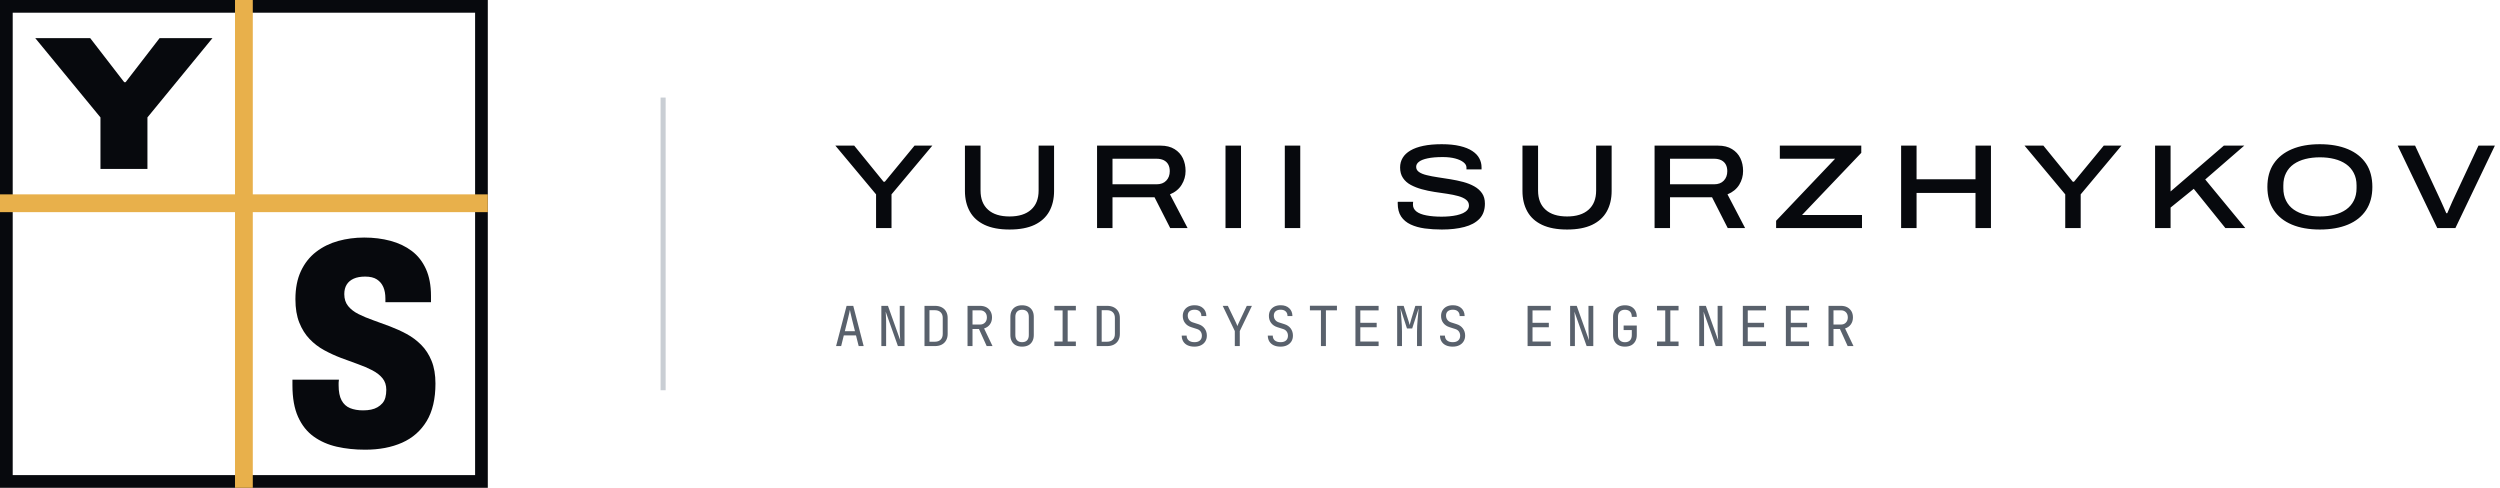
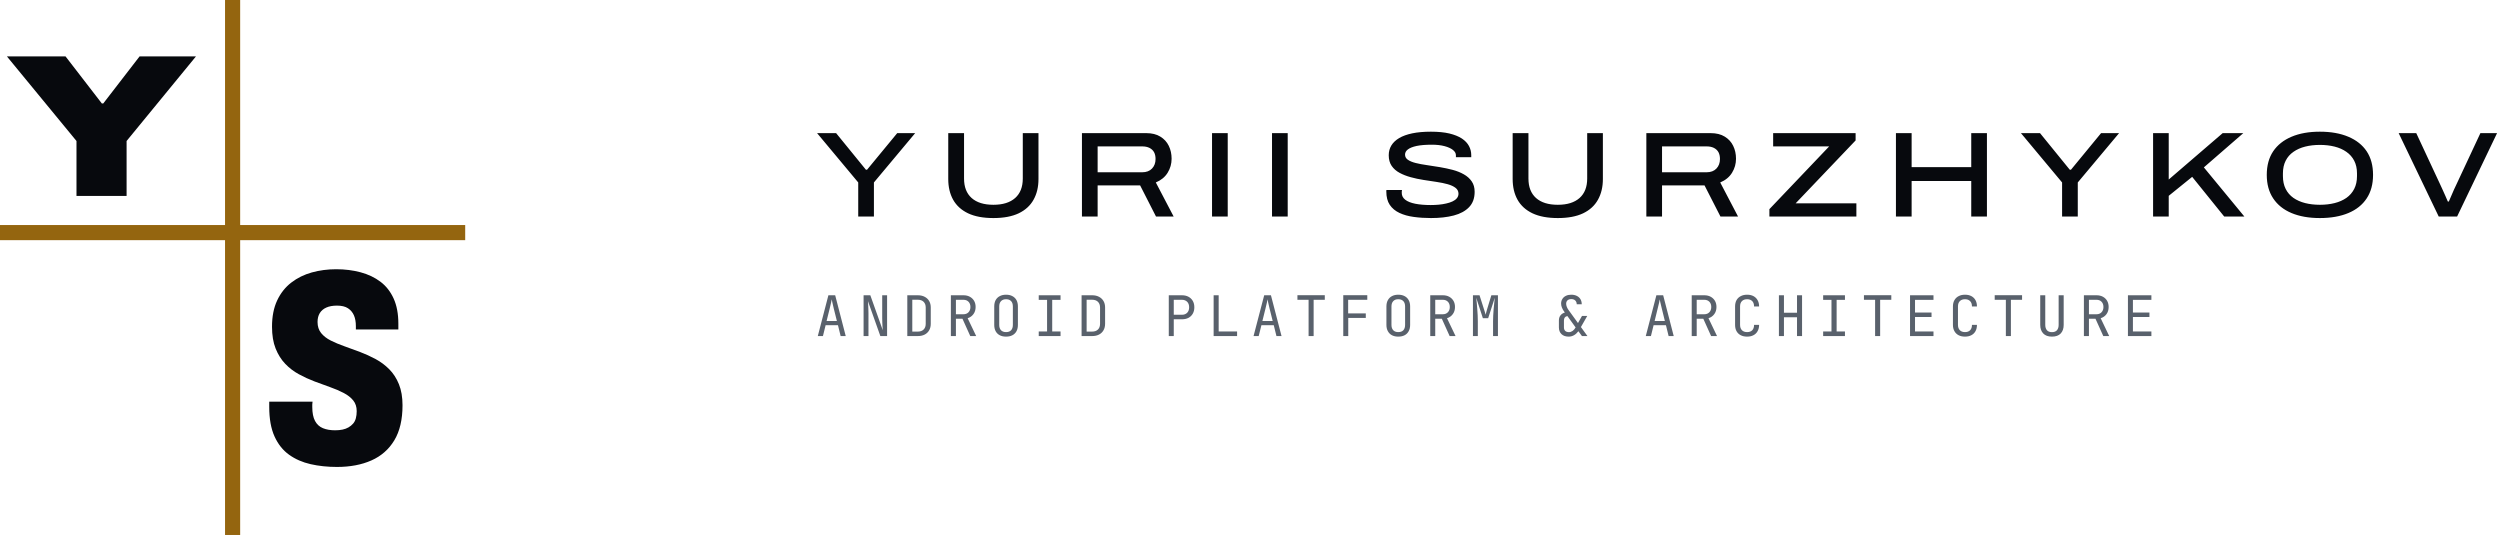
- <svg xmlns="http://www.w3.org/2000/svg" width="492" height="96" viewBox="0 0 492 96">
-   <g transform="translate(0 0) scale(1)">
-     <rect x="1.25" y="1.25" width="93.5" height="93.5" fill="none" stroke="#07090D" stroke-width="2.5" />
-     <rect x="46.25" y="0" width="3.5" height="96" fill="#E8B04B" />
-     <rect x="0" y="38.25" width="96" height="3.5" fill="#E8B04B" />
-     <path d="M29.016 33.250L19.771 33.250L19.771 23.107L6.934 7.500L17.750 7.500L24.450 16.183L24.712 16.183L31.411 7.500L41.816 7.500L29.016 23.107" fill="#07090D" />
-     <path d="M71.860 88.500Q68.869 88.500 66.289 87.914Q63.709 87.327 61.745 85.920Q59.780 84.513 58.666 82.050Q57.552 79.587 57.552 75.834Q57.552 75.658 57.552 75.307Q57.552 74.955 57.552 74.720L66.699 74.720Q66.641 75.013 66.641 75.307Q66.641 75.600 66.641 75.834Q66.641 77.711 67.227 78.795Q67.814 79.880 68.898 80.320Q69.983 80.760 71.449 80.760Q72.329 80.760 73.032 80.613Q73.736 80.467 74.293 80.144Q74.850 79.822 75.261 79.353Q75.671 78.883 75.847 78.209Q76.023 77.535 76.023 76.714Q76.023 75.365 75.290 74.456Q74.557 73.547 73.267 72.873Q71.977 72.199 70.394 71.642Q68.810 71.085 67.110 70.440Q65.409 69.795 63.797 68.915Q62.184 68.035 60.924 66.716Q59.663 65.397 58.901 63.491Q58.138 61.585 58.138 58.888Q58.138 55.663 59.223 53.347Q60.308 51.031 62.214 49.565Q64.119 48.099 66.553 47.424Q68.986 46.750 71.684 46.750Q74.440 46.750 76.844 47.395Q79.248 48.040 81.036 49.389Q82.825 50.737 83.822 52.936Q84.818 55.135 84.818 58.243L84.818 59.474L75.847 59.474L75.847 58.771Q75.847 57.422 75.436 56.484Q75.026 55.546 74.176 54.989Q73.325 54.432 71.860 54.432Q70.511 54.432 69.602 54.842Q68.693 55.252 68.224 56.015Q67.755 56.777 67.755 57.891Q67.755 59.298 68.517 60.237Q69.279 61.175 70.570 61.820Q71.860 62.465 73.443 63.022Q75.026 63.579 76.726 64.224Q78.427 64.869 80.010 65.719Q81.593 66.570 82.883 67.860Q84.173 69.150 84.936 71.026Q85.698 72.902 85.698 75.482Q85.698 79.998 83.968 82.871Q82.238 85.744 79.131 87.122Q76.023 88.500 71.860 88.500" fill="#07090D" />
+ <svg xmlns="http://www.w3.org/2000/svg" width="486" height="104" viewBox="0 0 486 104">
+   <g transform="translate(0 0) scale(1.130435)">
+     <rect x="38.7" y="0" width="2.6" height="92" fill="#94650F" />
+     <rect x="0" y="38.7" width="80" height="2.6" fill="#94650F" />
+     <path d="M21.770 33.700L13.153 33.700L13.153 24.247L1.188 9.700L11.270 9.700L17.514 17.793L17.758 17.793L24.002 9.700L33.700 9.700L21.770 24.247 M57.952 80.300Q55.516 80.300 53.415 79.822Q51.314 79.345 49.714 78.199Q48.115 77.053 47.207 75.047Q46.300 73.042 46.300 69.985Q46.300 69.842 46.300 69.556Q46.300 69.269 46.300 69.078L53.749 69.078Q53.702 69.317 53.702 69.556Q53.702 69.794 53.702 69.985Q53.702 71.513 54.179 72.397Q54.657 73.280 55.540 73.638Q56.424 73.997 57.617 73.997Q58.334 73.997 58.907 73.877Q59.480 73.758 59.933 73.495Q60.387 73.233 60.721 72.851Q61.056 72.469 61.199 71.919Q61.342 71.370 61.342 70.702Q61.342 69.603 60.745 68.863Q60.148 68.123 59.098 67.574Q58.047 67.025 56.758 66.571Q55.469 66.117 54.084 65.592Q52.699 65.067 51.386 64.351Q50.072 63.634 49.046 62.560Q48.019 61.485 47.398 59.933Q46.778 58.381 46.778 56.185Q46.778 53.558 47.661 51.672Q48.544 49.786 50.096 48.592Q51.648 47.398 53.630 46.849Q55.612 46.300 57.808 46.300Q60.053 46.300 62.011 46.825Q63.969 47.351 65.425 48.449Q66.881 49.547 67.693 51.338Q68.505 53.129 68.505 55.660L68.505 56.662L61.199 56.662L61.199 56.089Q61.199 54.991 60.865 54.227Q60.530 53.463 59.838 53.009Q59.146 52.556 57.952 52.556Q56.853 52.556 56.113 52.890Q55.373 53.224 54.991 53.845Q54.609 54.466 54.609 55.373Q54.609 56.519 55.230 57.283Q55.851 58.047 56.901 58.572Q57.952 59.098 59.241 59.551Q60.530 60.005 61.915 60.530Q63.300 61.056 64.589 61.748Q65.879 62.440 66.929 63.491Q67.980 64.542 68.601 66.070Q69.221 67.598 69.221 69.699Q69.221 73.376 67.813 75.716Q66.404 78.056 63.873 79.178Q61.342 80.300 57.952 80.300" fill="#07090D" />
  </g>
-   <rect x="130" y="19.2" width="1" height="57.6" fill="#C9CED4" />
-   <path d="M175.45 44.89L172.41 44.89L172.41 38.25L164.40 28.66L168.11 28.66L173.89 35.77L174.13 35.77L179.98 28.66L183.48 28.66L175.45 38.25M198.68 45.17Q195.71 45.17 193.76 44.25Q191.81 43.33 190.86 41.62Q189.90 39.90 189.90 37.59L189.90 28.66L192.97 28.66L192.97 37.50Q192.97 39.95 194.45 41.27Q195.92 42.60 198.68 42.60Q201.42 42.60 202.91 41.27Q204.40 39.95 204.40 37.50L204.40 28.66L207.44 28.66L207.44 37.59Q207.44 39.90 206.49 41.62Q205.53 43.33 203.60 44.25Q201.66 45.17 198.68 45.17M218.94 44.89L215.90 44.89L215.90 28.66L228.39 28.66Q230.04 28.66 231.14 29.34Q232.24 30.01 232.78 31.13Q233.32 32.25 233.32 33.65Q233.32 35.11 232.55 36.36Q231.79 37.61 230.25 38.25L233.72 44.89L230.30 44.89L227.21 38.82L218.94 38.82L218.94 44.89M218.94 31.24L218.94 36.27L227.61 36.27Q228.84 36.27 229.52 35.55Q230.21 34.83 230.21 33.69Q230.21 32.91 229.91 32.37Q229.62 31.83 229.03 31.53Q228.43 31.24 227.61 31.24M244.23 44.89L241.18 44.89L241.18 28.66L244.23 28.66M255.89 44.89L252.85 44.89L252.85 28.66L255.89 28.66M283.76 45.17Q281.98 45.17 280.40 44.96Q278.82 44.74 277.62 44.18Q276.41 43.61 275.74 42.61Q275.07 41.60 275.07 40Q275.07 39.93 275.07 39.84Q275.07 39.76 275.09 39.71L278.11 39.71Q278.09 39.81 278.08 39.95Q278.07 40.09 278.07 40.28Q278.07 41.08 278.75 41.62Q279.43 42.15 280.71 42.39Q281.98 42.64 283.71 42.64Q284.49 42.64 285.25 42.57Q286.02 42.50 286.71 42.35Q287.39 42.19 287.92 41.95Q288.45 41.70 288.77 41.32Q289.09 40.94 289.09 40.45Q289.09 39.74 288.52 39.30Q287.96 38.86 286.99 38.59Q286.02 38.32 284.81 38.14Q283.59 37.97 282.30 37.77Q281.02 37.57 279.81 37.24Q278.61 36.91 277.64 36.39Q276.67 35.87 276.11 35.03Q275.54 34.19 275.54 32.96Q275.54 31.90 276.05 31.06Q276.55 30.22 277.57 29.62Q278.58 29.02 280.12 28.70Q281.65 28.38 283.73 28.38Q285.83 28.38 287.32 28.74Q288.81 29.09 289.75 29.72Q290.70 30.34 291.13 31.17Q291.57 31.99 291.57 32.94L291.57 33.34L288.60 33.34L288.60 32.96Q288.60 32.40 288.02 31.94Q287.44 31.47 286.39 31.19Q285.34 30.91 283.94 30.91Q282.13 30.91 280.97 31.16Q279.81 31.40 279.26 31.83Q278.70 32.25 278.70 32.84Q278.70 33.46 279.26 33.85Q279.81 34.24 280.78 34.47Q281.75 34.71 282.96 34.89Q284.18 35.06 285.47 35.28Q286.75 35.49 287.96 35.81Q289.16 36.13 290.13 36.67Q291.10 37.21 291.67 38.04Q292.23 38.86 292.23 40.07Q292.23 41.93 291.16 43.06Q290.08 44.18 288.18 44.67Q286.28 45.17 283.76 45.17M308.41 45.17Q305.43 45.17 303.48 44.25Q301.53 43.33 300.58 41.62Q299.62 39.90 299.62 37.59L299.62 28.66L302.69 28.66L302.69 37.50Q302.69 39.95 304.17 41.27Q305.64 42.60 308.41 42.60Q311.14 42.60 312.63 41.27Q314.12 39.95 314.12 37.50L314.12 28.66L317.17 28.66L317.17 37.59Q317.17 39.90 316.21 41.62Q315.25 43.33 313.32 44.25Q311.38 45.17 308.41 45.17M328.66 44.89L325.62 44.89L325.62 28.66L338.11 28.66Q339.76 28.66 340.86 29.34Q341.96 30.01 342.50 31.13Q343.04 32.25 343.04 33.65Q343.04 35.11 342.28 36.36Q341.51 37.61 339.97 38.25L343.44 44.89L340.02 44.89L336.93 38.82L328.66 38.82L328.66 44.89M328.66 31.24L328.66 36.27L337.33 36.27Q338.56 36.27 339.24 35.55Q339.93 34.83 339.93 33.69Q339.93 32.91 339.63 32.37Q339.34 31.83 338.75 31.53Q338.16 31.24 337.33 31.24M366.44 44.89L349.54 44.89L349.54 43.45L361.15 31.24L350.27 31.24L350.27 28.66L366.30 28.66L366.30 30.08L354.64 42.31L366.44 42.31M377.18 44.89L374.14 44.89L374.14 28.66L377.18 28.66L377.18 35.28L388.78 35.28L388.78 28.66L391.82 28.66L391.82 44.89L388.78 44.89L388.78 37.97L377.18 37.97M409.48 44.89L406.44 44.89L406.44 38.25L398.43 28.66L402.14 28.66L407.93 35.77L408.16 35.77L414.02 28.66L417.51 28.66L409.48 38.25M427.17 44.89L424.12 44.89L424.12 28.66L427.17 28.66L427.17 37.68L437.65 28.66L441.67 28.66L433.99 35.32L441.88 44.89L437.96 44.89L431.73 37.16L427.17 40.85M456.54 45.17Q453.35 45.17 451.04 44.20Q448.73 43.23 447.48 41.36Q446.22 39.48 446.22 36.79Q446.22 34.05 447.48 32.19Q448.73 30.34 451.04 29.36Q453.35 28.38 456.54 28.38Q459.75 28.38 462.08 29.36Q464.40 30.34 465.64 32.19Q466.88 34.05 466.88 36.79Q466.88 39.48 465.64 41.36Q464.40 43.23 462.08 44.20Q459.75 45.17 456.54 45.17M456.57 42.60Q458.10 42.60 459.41 42.26Q460.72 41.93 461.70 41.25Q462.68 40.56 463.22 39.50Q463.77 38.44 463.77 37.02L463.77 36.48Q463.77 35.09 463.22 34.04Q462.68 32.99 461.70 32.30Q460.72 31.62 459.41 31.29Q458.10 30.96 456.57 30.96Q455.01 30.96 453.70 31.29Q452.39 31.62 451.41 32.30Q450.43 32.99 449.90 34.04Q449.36 35.09 449.36 36.48L449.36 37.02Q449.36 38.44 449.90 39.50Q450.43 40.56 451.41 41.25Q452.39 41.93 453.70 42.26Q455.01 42.60 456.57 42.60M483.22 44.89L479.66 44.89L471.87 28.66L475.29 28.66L479.85 38.44Q480.11 38.96 480.39 39.61Q480.67 40.26 480.96 40.88Q481.24 41.51 481.43 41.96L481.62 41.96Q481.81 41.53 482.07 40.92Q482.33 40.31 482.62 39.66Q482.92 39.01 483.18 38.46L487.76 28.66L490.99 28.66" fill="#07090D" />
-   <path d="M165.54 68.11L164.54 68.11L166.61 60.19L167.92 60.19L169.97 68.11L168.99 68.11L168.46 66.01L166.06 66.01L165.54 68.11M166.87 62.73L166.26 65.18L168.26 65.18L167.65 62.74Q167.48 62.04 167.38 61.58Q167.28 61.11 167.26 60.97Q167.24 61.11 167.14 61.58Q167.04 62.04 166.87 62.73M174.39 68.11L173.45 68.11L173.45 60.19L174.75 60.19L177.17 66.97Q177.15 66.70 177.13 66.31Q177.10 65.91 177.08 65.47Q177.07 65.03 177.07 64.64L177.07 60.19L178.01 60.19L178.01 68.11L176.71 68.11L174.30 61.33Q174.32 61.59 174.34 61.98Q174.36 62.38 174.38 62.82Q174.39 63.26 174.39 63.66M184 68.11L181.94 68.11L181.94 60.19L184 60.19Q184.77 60.19 185.33 60.48Q185.89 60.77 186.19 61.30Q186.50 61.84 186.50 62.56L186.50 65.72Q186.50 66.45 186.19 66.99Q185.89 67.53 185.33 67.82Q184.77 68.11 184 68.11M182.92 61.05L182.92 67.25L184 67.25Q184.71 67.25 185.12 66.84Q185.53 66.44 185.53 65.72L185.53 62.56Q185.53 61.86 185.12 61.46Q184.71 61.05 184 61.05M191.39 68.11L190.41 68.11L190.41 60.19L192.87 60.19Q193.57 60.19 194.11 60.47Q194.64 60.76 194.93 61.27Q195.23 61.78 195.23 62.47Q195.23 63.27 194.81 63.85Q194.39 64.42 193.67 64.64L195.33 68.11L194.18 68.11L192.66 64.75L191.39 64.75L191.39 68.11M191.39 61.07L191.39 63.87L192.87 63.87Q193.48 63.87 193.85 63.48Q194.22 63.10 194.22 62.47Q194.22 61.83 193.85 61.45Q193.48 61.07 192.87 61.07M201.14 68.22Q200.43 68.22 199.91 67.95Q199.40 67.68 199.12 67.16Q198.84 66.65 198.84 65.94L198.84 62.36Q198.84 61.64 199.12 61.13Q199.40 60.62 199.91 60.35Q200.43 60.08 201.14 60.08Q201.86 60.08 202.38 60.35Q202.89 60.62 203.17 61.13Q203.45 61.64 203.45 62.35L203.45 65.94Q203.45 66.65 203.17 67.16Q202.89 67.68 202.38 67.95Q201.86 68.22 201.14 68.22M201.14 67.34Q201.79 67.34 202.13 66.98Q202.47 66.62 202.47 65.94L202.47 62.36Q202.47 61.68 202.13 61.32Q201.79 60.96 201.14 60.96Q200.52 60.96 200.17 61.32Q199.82 61.68 199.82 62.36L199.82 65.94Q199.82 66.62 200.17 66.98Q200.52 67.34 201.14 67.34M211.73 68.11L207.50 68.11L207.50 67.22L209.12 67.22L209.12 61.08L207.50 61.08L207.50 60.19L211.73 60.19L211.73 61.08L210.12 61.08L210.12 67.22L211.73 67.22M217.88 68.11L215.83 68.11L215.83 60.19L217.88 60.19Q218.65 60.19 219.21 60.48Q219.77 60.77 220.08 61.30Q220.39 61.84 220.39 62.56L220.39 65.72Q220.39 66.45 220.08 66.99Q219.77 67.53 219.21 67.82Q218.65 68.11 217.88 68.11M216.81 61.05L216.81 67.25L217.88 67.25Q218.60 67.25 219.01 66.84Q219.41 66.44 219.41 65.72L219.41 62.56Q219.41 61.86 219.01 61.46Q218.60 61.05 217.88 61.05M235.08 68.22Q234.29 68.22 233.73 67.96Q233.17 67.70 232.87 67.21Q232.57 66.72 232.56 66.05L233.53 66.05Q233.53 66.65 233.94 67Q234.35 67.34 235.08 67.34Q235.76 67.34 236.14 67.01Q236.53 66.67 236.53 66.07Q236.53 65.59 236.28 65.24Q236.02 64.88 235.54 64.74L234.47 64.40Q233.65 64.15 233.21 63.56Q232.77 62.98 232.77 62.18Q232.77 61.54 233.06 61.07Q233.35 60.60 233.87 60.33Q234.39 60.07 235.10 60.07Q236.14 60.07 236.77 60.65Q237.40 61.23 237.41 62.20L236.43 62.20Q236.43 61.61 236.08 61.28Q235.73 60.95 235.09 60.95Q234.46 60.95 234.10 61.25Q233.75 61.55 233.75 62.10Q233.75 62.59 234.01 62.94Q234.27 63.30 234.76 63.45L235.85 63.80Q236.64 64.05 237.07 64.65Q237.51 65.25 237.51 66.05Q237.51 66.70 237.20 67.19Q236.90 67.68 236.35 67.95Q235.80 68.22 235.08 68.22M243.99 68.11L243.01 68.11L243.01 65.15L240.63 60.19L241.64 60.19L243.21 63.44Q243.34 63.72 243.42 63.91Q243.49 64.10 243.51 64.18Q243.54 64.10 243.62 63.91Q243.70 63.72 243.83 63.44L245.37 60.19L246.38 60.19L243.99 65.15M252.02 68.22Q251.24 68.22 250.68 67.96Q250.12 67.70 249.81 67.21Q249.51 66.72 249.50 66.05L250.48 66.05Q250.48 66.65 250.88 67Q251.29 67.34 252.02 67.34Q252.70 67.34 253.09 67.01Q253.47 66.67 253.47 66.07Q253.47 65.59 253.22 65.24Q252.96 64.88 252.49 64.74L251.41 64.40Q250.60 64.15 250.16 63.56Q249.72 62.98 249.72 62.18Q249.72 61.54 250 61.07Q250.29 60.60 250.81 60.33Q251.33 60.07 252.04 60.07Q253.08 60.07 253.71 60.65Q254.34 61.23 254.35 62.20L253.38 62.20Q253.38 61.61 253.02 61.28Q252.67 60.95 252.03 60.95Q251.40 60.95 251.05 61.25Q250.69 61.55 250.69 62.10Q250.69 62.59 250.95 62.94Q251.21 63.30 251.70 63.45L252.79 63.80Q253.58 64.05 254.02 64.65Q254.45 65.25 254.45 66.05Q254.45 66.70 254.15 67.19Q253.84 67.68 253.29 67.95Q252.75 68.22 252.02 68.22M260.94 68.11L259.96 68.11L259.96 61.07L257.79 61.07L257.79 60.17L263.11 60.17L263.11 61.07L260.94 61.07M271.31 68.11L266.75 68.11L266.75 60.19L271.31 60.19L271.31 61.08L267.71 61.08L267.71 63.53L270.93 63.53L270.93 64.41L267.71 64.41L267.71 67.22L271.31 67.22M275.91 68.11L274.96 68.11L274.96 60.19L276.24 60.19L277.06 62.75Q277.18 63.10 277.28 63.44Q277.38 63.78 277.42 63.97Q277.48 63.78 277.56 63.44Q277.65 63.10 277.76 62.74L278.54 60.19L279.82 60.19L279.82 68.11L278.87 68.11L278.87 65.24Q278.87 64.76 278.90 64.15Q278.93 63.54 278.99 62.91Q279.04 62.27 279.10 61.69Q279.16 61.11 279.20 60.67L277.92 64.64L276.89 64.64L275.60 60.67Q275.65 61.10 275.71 61.66Q275.76 62.22 275.80 62.84Q275.85 63.47 275.88 64.08Q275.91 64.70 275.91 65.24M285.91 68.22Q285.12 68.22 284.56 67.96Q284 67.70 283.70 67.21Q283.40 66.72 283.39 66.05L284.36 66.05Q284.36 66.65 284.77 67Q285.18 67.34 285.91 67.34Q286.59 67.34 286.97 67.01Q287.36 66.67 287.36 66.07Q287.36 65.59 287.11 65.24Q286.85 64.88 286.37 64.74L285.30 64.40Q284.48 64.15 284.04 63.56Q283.60 62.98 283.60 62.18Q283.60 61.54 283.89 61.07Q284.18 60.60 284.70 60.33Q285.22 60.07 285.93 60.07Q286.97 60.07 287.60 60.65Q288.23 61.23 288.24 62.20L287.26 62.20Q287.26 61.61 286.91 61.28Q286.56 60.95 285.92 60.95Q285.29 60.95 284.93 61.25Q284.58 61.55 284.58 62.10Q284.58 62.59 284.84 62.94Q285.10 63.30 285.59 63.45L286.68 63.80Q287.47 64.05 287.90 64.65Q288.34 65.25 288.34 66.05Q288.34 66.70 288.03 67.19Q287.73 67.68 287.18 67.95Q286.63 68.22 285.91 68.22M305.19 68.11L300.63 68.11L300.63 60.19L305.19 60.19L305.19 61.08L301.60 61.08L301.60 63.53L304.81 63.53L304.81 64.41L301.60 64.41L301.60 67.22L305.19 67.22M309.94 68.11L309 68.11L309 60.19L310.30 60.19L312.72 66.97Q312.70 66.70 312.67 66.31Q312.65 65.91 312.63 65.47Q312.61 65.03 312.61 64.64L312.61 60.19L313.56 60.19L313.56 68.11L312.25 68.11L309.84 61.33Q309.86 61.59 309.89 61.98Q309.91 62.38 309.92 62.82Q309.94 63.26 309.94 63.66M319.79 68.22Q319.07 68.22 318.55 67.95Q318.02 67.68 317.73 67.16Q317.45 66.65 317.45 65.94L317.45 62.36Q317.45 61.64 317.73 61.13Q318.02 60.62 318.55 60.35Q319.07 60.08 319.79 60.08Q320.51 60.08 321.03 60.35Q321.55 60.63 321.83 61.14Q322.12 61.65 322.12 62.36L321.14 62.36Q321.14 61.68 320.79 61.32Q320.43 60.96 319.79 60.96Q319.15 60.96 318.79 61.32Q318.42 61.67 318.42 62.35L318.42 65.94Q318.42 66.62 318.79 66.98Q319.15 67.35 319.79 67.35Q320.43 67.35 320.79 66.98Q321.14 66.62 321.14 65.94L321.14 64.96L319.53 64.96L319.53 64.07L322.12 64.07L322.12 65.94Q322.12 66.64 321.83 67.15Q321.55 67.67 321.03 67.95Q320.51 68.22 319.79 68.22M330.34 68.11L326.10 68.11L326.10 67.22L327.72 67.22L327.72 61.08L326.10 61.08L326.10 60.19L330.34 60.19L330.34 61.08L328.72 61.08L328.72 67.22L330.34 67.22M335.36 68.11L334.41 68.11L334.41 60.19L335.71 60.19L338.14 66.97Q338.11 66.70 338.09 66.31Q338.06 65.91 338.04 65.47Q338.03 65.03 338.03 64.64L338.03 60.19L338.97 60.19L338.97 68.11L337.67 68.11L335.26 61.33Q335.28 61.59 335.30 61.98Q335.32 62.38 335.34 62.82Q335.36 63.26 335.36 63.66M347.55 68.11L342.99 68.11L342.99 60.19L347.55 60.19L347.55 61.08L343.96 61.08L343.96 63.53L347.17 63.53L347.17 64.41L343.96 64.41L343.96 67.22L347.55 67.22M356.02 68.11L351.46 68.11L351.46 60.19L356.02 60.19L356.02 61.08L352.43 61.08L352.43 63.53L355.64 63.53L355.64 64.41L352.43 64.41L352.43 67.22L356.02 67.22M360.83 68.11L359.85 68.11L359.85 60.19L362.30 60.19Q363.01 60.19 363.54 60.47Q364.07 60.76 364.37 61.27Q364.66 61.78 364.66 62.47Q364.66 63.27 364.24 63.85Q363.82 64.42 363.11 64.64L364.77 68.11L363.62 68.11L362.10 64.75L360.83 64.75L360.83 68.11M360.83 61.07L360.83 63.87L362.30 63.87Q362.91 63.87 363.28 63.48Q363.65 63.10 363.65 62.47Q363.65 61.83 363.28 61.45Q362.91 61.07 362.30 61.07" fill="#59616C" />
+   <path d="M169.89 42.10L166.84 42.10L166.84 35.47L158.84 25.88L162.54 25.88L168.33 32.99L168.56 32.99L174.42 25.88L177.91 25.88L169.89 35.47M193.12 42.39Q190.14 42.39 188.20 41.47Q186.25 40.54 185.29 38.83Q184.34 37.12 184.34 34.81L184.34 25.88L187.41 25.88L187.41 34.71Q187.41 37.17 188.88 38.49Q190.36 39.81 193.12 39.81Q195.86 39.81 197.35 38.49Q198.83 37.17 198.83 34.71L198.83 25.88L201.88 25.88L201.88 34.81Q201.88 37.12 200.92 38.83Q199.97 40.54 198.03 41.47Q196.09 42.39 193.12 42.39M213.38 42.10L210.33 42.10L210.33 25.88L222.82 25.88Q224.48 25.88 225.57 26.56Q226.67 27.23 227.21 28.35Q227.76 29.47 227.76 30.86Q227.76 32.33 226.99 33.58Q226.22 34.83 224.69 35.47L228.16 42.10L224.73 42.10L221.64 36.04L213.38 36.04L213.38 42.10M213.38 28.46L213.38 33.49L222.04 33.49Q223.27 33.49 223.96 32.76Q224.64 32.04 224.64 30.91Q224.64 30.13 224.35 29.59Q224.05 29.05 223.46 28.75Q222.87 28.46 222.04 28.46M238.67 42.10L235.62 42.10L235.62 25.88L238.67 25.88M250.33 42.10L247.28 42.10L247.28 25.88L250.33 25.88M278.19 42.39Q276.42 42.39 274.84 42.17Q273.26 41.96 272.05 41.39Q270.85 40.83 270.17 39.82Q269.50 38.82 269.50 37.22Q269.50 37.14 269.50 37.06Q269.50 36.98 269.53 36.93L272.55 36.93Q272.52 37.03 272.51 37.17Q272.50 37.31 272.50 37.50Q272.50 38.30 273.18 38.83Q273.87 39.36 275.14 39.61Q276.42 39.86 278.14 39.86Q278.92 39.86 279.69 39.79Q280.46 39.72 281.14 39.56Q281.83 39.41 282.36 39.16Q282.89 38.92 283.21 38.54Q283.53 38.16 283.53 37.66Q283.53 36.96 282.96 36.52Q282.39 36.08 281.43 35.81Q280.46 35.54 279.24 35.36Q278.03 35.19 276.74 34.98Q275.45 34.78 274.25 34.45Q273.04 34.12 272.08 33.60Q271.11 33.08 270.54 32.25Q269.97 31.41 269.97 30.18Q269.97 29.12 270.48 28.28Q270.99 27.44 272 26.84Q273.02 26.24 274.55 25.92Q276.09 25.60 278.17 25.60Q280.27 25.60 281.76 25.95Q283.24 26.31 284.19 26.93Q285.13 27.56 285.57 28.39Q286.01 29.21 286.01 30.16L286.01 30.56L283.03 30.56L283.03 30.18Q283.03 29.61 282.45 29.15Q281.87 28.69 280.82 28.41Q279.77 28.13 278.38 28.13Q276.56 28.13 275.40 28.37Q274.25 28.62 273.69 29.05Q273.14 29.47 273.14 30.06Q273.14 30.68 273.69 31.06Q274.25 31.45 275.22 31.69Q276.18 31.93 277.40 32.10Q278.62 32.28 279.90 32.49Q281.19 32.71 282.39 33.02Q283.60 33.34 284.57 33.89Q285.53 34.43 286.10 35.26Q286.67 36.08 286.67 37.29Q286.67 39.15 285.59 40.27Q284.52 41.39 282.62 41.89Q280.72 42.39 278.19 42.39M302.84 42.39Q299.87 42.39 297.92 41.47Q295.97 40.54 295.01 38.83Q294.06 37.12 294.06 34.81L294.06 25.88L297.13 25.88L297.13 34.71Q297.13 37.17 298.60 38.49Q300.08 39.81 302.84 39.81Q305.58 39.81 307.07 38.49Q308.55 37.17 308.55 34.71L308.55 25.88L311.60 25.88L311.60 34.81Q311.60 37.12 310.64 38.83Q309.69 40.54 307.75 41.47Q305.82 42.39 302.84 42.39M323.10 42.10L320.05 42.10L320.05 25.88L332.54 25.88Q334.20 25.88 335.29 26.56Q336.39 27.23 336.93 28.35Q337.48 29.47 337.48 30.86Q337.48 32.33 336.71 33.58Q335.94 34.83 334.41 35.47L337.88 42.10L334.46 42.10L331.36 36.04L323.10 36.04L323.10 42.10M323.10 28.46L323.10 33.49L331.76 33.49Q332.99 33.49 333.68 32.76Q334.36 32.04 334.36 30.91Q334.36 30.13 334.07 29.59Q333.77 29.05 333.18 28.75Q332.59 28.46 331.76 28.46M360.88 42.10L343.97 42.10L343.97 40.66L355.59 28.46L344.70 28.46L344.70 25.88L360.73 25.88L360.73 27.30L349.07 39.53L360.88 39.53M371.62 42.10L368.57 42.10L368.57 25.88L371.62 25.88L371.62 32.49L383.21 32.49L383.21 25.88L386.26 25.88L386.26 42.10L383.21 42.10L383.21 35.19L371.62 35.19M403.92 42.10L400.87 42.10L400.87 35.47L392.87 25.88L396.58 25.88L402.36 32.99L402.60 32.99L408.45 25.88L411.95 25.88L403.92 35.47M421.60 42.10L418.56 42.10L418.56 25.88L421.60 25.88L421.60 34.90L432.09 25.88L436.10 25.88L428.43 32.54L436.31 42.10L432.39 42.10L426.16 34.38L421.60 38.07M450.98 42.39Q447.79 42.39 445.48 41.42Q443.16 40.45 441.91 38.57Q440.66 36.70 440.66 34Q440.66 31.27 441.91 29.41Q443.16 27.56 445.48 26.58Q447.79 25.60 450.98 25.60Q454.19 25.60 456.51 26.58Q458.84 27.56 460.08 29.41Q461.32 31.27 461.32 34Q461.32 36.70 460.08 38.57Q458.84 40.45 456.51 41.42Q454.19 42.39 450.98 42.39M451 39.81Q452.53 39.81 453.85 39.48Q455.16 39.15 456.14 38.47Q457.12 37.78 457.66 36.72Q458.20 35.66 458.20 34.24L458.20 33.70Q458.20 32.30 457.66 31.25Q457.12 30.20 456.14 29.52Q455.16 28.83 453.85 28.50Q452.53 28.17 451 28.17Q449.44 28.17 448.13 28.50Q446.82 28.83 445.84 29.52Q444.86 30.20 444.33 31.25Q443.80 32.30 443.80 33.70L443.80 34.24Q443.80 35.66 444.33 36.72Q444.86 37.78 445.84 38.47Q446.82 39.15 448.13 39.48Q449.44 39.81 451 39.81M477.66 42.10L474.09 42.10L466.30 25.88L469.72 25.88L474.28 35.66Q474.54 36.18 474.82 36.83Q475.11 37.48 475.39 38.10Q475.67 38.73 475.86 39.18L476.05 39.18Q476.24 38.75 476.50 38.14Q476.76 37.52 477.05 36.87Q477.35 36.22 477.61 35.68L482.19 25.88L485.43 25.88" fill="#07090D" />
+   <path d="M159.98 65.33L158.98 65.33L161.04 57.40L162.36 57.40L164.41 65.33L163.42 65.33L162.90 63.22L160.50 63.22L159.98 65.33M161.30 59.94L160.69 62.40L162.69 62.40L162.08 59.96Q161.91 59.26 161.81 58.79Q161.71 58.33 161.69 58.19Q161.67 58.33 161.57 58.79Q161.48 59.26 161.30 59.94M168.83 65.33L167.88 65.33L167.88 57.40L169.19 57.40L171.61 64.19Q171.59 63.92 171.56 63.52Q171.53 63.13 171.52 62.69Q171.50 62.25 171.50 61.86L171.50 57.40L172.45 57.40L172.45 65.33L171.14 65.33L168.73 58.54Q168.75 58.80 168.77 59.20Q168.80 59.60 168.81 60.04Q168.83 60.48 168.83 60.88M178.43 65.33L176.38 65.33L176.38 57.40L178.43 57.40Q179.20 57.40 179.76 57.70Q180.32 57.99 180.63 58.52Q180.94 59.05 180.94 59.78L180.94 62.94Q180.94 63.67 180.63 64.21Q180.32 64.75 179.76 65.04Q179.20 65.33 178.43 65.33M177.35 58.27L177.35 64.46L178.43 64.46Q179.15 64.46 179.55 64.06Q179.96 63.66 179.96 62.94L179.96 59.78Q179.96 59.08 179.55 58.67Q179.15 58.27 178.43 58.27M185.83 65.33L184.85 65.33L184.85 57.40L187.30 57.40Q188.01 57.40 188.54 57.69Q189.07 57.98 189.37 58.49Q189.66 59 189.66 59.68Q189.66 60.49 189.24 61.06Q188.82 61.64 188.11 61.86L189.77 65.33L188.62 65.33L187.10 61.96L185.83 61.96L185.83 65.33M185.83 58.28L185.83 61.09L187.30 61.09Q187.91 61.09 188.28 60.70Q188.65 60.31 188.65 59.68Q188.65 59.04 188.28 58.66Q187.91 58.28 187.30 58.28M195.58 65.44Q194.86 65.44 194.35 65.17Q193.83 64.90 193.55 64.38Q193.28 63.87 193.28 63.16L193.28 59.58Q193.28 58.86 193.55 58.35Q193.83 57.84 194.35 57.57Q194.86 57.29 195.58 57.29Q196.30 57.29 196.81 57.57Q197.33 57.84 197.61 58.35Q197.88 58.86 197.88 59.56L197.88 63.16Q197.88 63.87 197.61 64.38Q197.33 64.90 196.81 65.17Q196.30 65.44 195.58 65.44M195.58 64.56Q196.22 64.56 196.56 64.20Q196.90 63.83 196.90 63.16L196.90 59.58Q196.90 58.90 196.56 58.54Q196.22 58.17 195.58 58.17Q194.95 58.17 194.60 58.54Q194.25 58.90 194.25 59.58L194.25 63.16Q194.25 63.83 194.60 64.20Q194.95 64.56 195.58 64.56M206.17 65.33L201.93 65.33L201.93 64.44L203.55 64.44L203.55 58.29L201.93 58.29L201.93 57.40L206.17 57.40L206.17 58.29L204.55 58.29L204.55 64.44L206.17 64.44M212.32 65.33L210.26 65.33L210.26 57.40L212.32 57.40Q213.09 57.40 213.65 57.70Q214.21 57.99 214.52 58.52Q214.83 59.05 214.83 59.78L214.83 62.94Q214.83 63.67 214.52 64.21Q214.21 64.75 213.65 65.04Q213.09 65.33 212.32 65.33M211.24 58.27L211.24 64.46L212.32 64.46Q213.03 64.46 213.44 64.06Q213.85 63.66 213.85 62.94L213.85 59.78Q213.85 59.08 213.44 58.67Q213.03 58.27 212.32 58.27M228.18 65.33L227.21 65.33L227.21 57.40L229.76 57.40Q230.50 57.40 231.04 57.69Q231.58 57.98 231.88 58.50Q232.18 59.02 232.18 59.74Q232.18 60.44 231.88 60.97Q231.58 61.50 231.04 61.79Q230.50 62.07 229.76 62.07L228.18 62.07L228.18 65.33M228.18 58.28L228.18 61.19L229.76 61.19Q230.40 61.19 230.79 60.80Q231.17 60.40 231.17 59.74Q231.17 59.06 230.79 58.67Q230.40 58.28 229.76 58.28M240.49 65.33L235.93 65.33L235.93 57.40L236.91 57.40L236.91 64.44L240.49 64.44M244.69 65.33L243.69 65.33L245.76 57.40L247.07 57.40L249.13 65.33L248.14 65.33L247.62 63.22L245.22 63.22L244.69 65.33M246.02 59.94L245.41 62.40L247.41 62.40L246.80 59.96Q246.63 59.26 246.53 58.79Q246.43 58.33 246.41 58.19Q246.39 58.33 246.29 58.79Q246.19 59.26 246.02 59.94M255.37 65.33L254.39 65.33L254.39 58.28L252.22 58.28L252.22 57.39L257.54 57.39L257.54 58.28L255.37 58.28M262.10 65.33L261.13 65.33L261.13 57.39L265.80 57.39L265.80 58.28L262.08 58.28L262.08 60.92L265.51 60.92L265.51 61.81L262.10 61.81M271.82 65.44Q271.11 65.44 270.59 65.17Q270.08 64.90 269.80 64.38Q269.52 63.87 269.52 63.16L269.52 59.58Q269.52 58.86 269.80 58.35Q270.08 57.84 270.59 57.57Q271.11 57.29 271.82 57.29Q272.54 57.29 273.06 57.57Q273.57 57.84 273.85 58.35Q274.13 58.86 274.13 59.56L274.13 63.16Q274.13 63.87 273.85 64.38Q273.57 64.90 273.06 65.17Q272.54 65.44 271.82 65.44M271.82 64.56Q272.47 64.56 272.81 64.20Q273.15 63.83 273.15 63.16L273.15 59.58Q273.15 58.90 272.81 58.54Q272.47 58.17 271.82 58.17Q271.19 58.17 270.85 58.54Q270.50 58.90 270.50 59.58L270.50 63.16Q270.50 63.83 270.85 64.20Q271.19 64.56 271.82 64.56M279.01 65.33L278.04 65.33L278.04 57.40L280.49 57.40Q281.20 57.40 281.73 57.69Q282.26 57.98 282.56 58.49Q282.85 59 282.85 59.68Q282.85 60.49 282.43 61.06Q282.01 61.64 281.30 61.86L282.96 65.33L281.81 65.33L280.29 61.96L279.01 61.96L279.01 65.33M279.01 58.28L279.01 61.09L280.49 61.09Q281.10 61.09 281.47 60.70Q281.84 60.31 281.84 59.68Q281.84 59.04 281.47 58.66Q281.10 58.28 280.49 58.28M287.29 65.33L286.34 65.33L286.34 57.40L287.62 57.40L288.44 59.97Q288.56 60.31 288.66 60.66Q288.76 61 288.80 61.18Q288.86 61 288.94 60.66Q289.03 60.31 289.14 59.96L289.92 57.40L291.20 57.40L291.20 65.33L290.25 65.33L290.25 62.45Q290.25 61.98 290.28 61.37Q290.31 60.76 290.36 60.12Q290.42 59.49 290.48 58.91Q290.54 58.33 290.58 57.89L289.30 61.86L288.27 61.86L286.98 57.89Q287.03 58.32 287.08 58.87Q287.14 59.43 287.18 60.06Q287.23 60.68 287.26 61.30Q287.29 61.92 287.29 62.45M304.95 65.44Q304.06 65.44 303.56 64.96Q303.05 64.48 303.05 63.65L303.05 62.29Q303.05 61.71 303.35 61.32Q303.65 60.92 304.20 60.76L304.13 60.65Q303.79 60.19 303.64 59.80Q303.48 59.41 303.48 59.02Q303.48 58.50 303.73 58.11Q303.97 57.72 304.41 57.51Q304.85 57.29 305.44 57.29Q306.07 57.29 306.53 57.52Q306.99 57.75 307.24 58.16Q307.49 58.58 307.49 59.15L306.52 59.15Q306.52 58.84 306.38 58.61Q306.25 58.38 306.02 58.26Q305.78 58.14 305.44 58.14Q305.15 58.14 304.92 58.25Q304.70 58.36 304.58 58.56Q304.46 58.76 304.46 59.04Q304.46 59.31 304.58 59.63Q304.69 59.94 304.90 60.23L306.76 62.80L307.54 61.42L308.56 61.42L307.33 63.58L308.60 65.33L307.53 65.33L306.84 64.39Q306.04 65.44 304.95 65.44M305.01 64.57Q305.37 64.57 305.72 64.33Q306.06 64.08 306.30 63.65L304.70 61.44Q304.36 61.50 304.20 61.71Q304.03 61.93 304.03 62.29L304.03 63.65Q304.03 64.08 304.28 64.33Q304.54 64.57 305.01 64.57M320.94 65.33L319.94 65.33L322 57.40L323.32 57.40L325.37 65.33L324.38 65.33L323.86 63.22L321.46 63.22L320.94 65.33M322.26 59.94L321.66 62.40L323.65 62.40L323.05 59.96Q322.87 59.26 322.77 58.79Q322.68 58.33 322.65 58.19Q322.63 58.33 322.54 58.79Q322.44 59.26 322.26 59.94M329.84 65.33L328.87 65.33L328.87 57.40L331.32 57.40Q332.03 57.40 332.56 57.69Q333.09 57.98 333.39 58.49Q333.68 59 333.68 59.68Q333.68 60.49 333.26 61.06Q332.84 61.64 332.13 61.86L333.79 65.33L332.64 65.33L331.12 61.96L329.84 61.96L329.84 65.33M329.84 58.28L329.84 61.09L331.32 61.09Q331.93 61.09 332.30 60.70Q332.67 60.31 332.67 59.68Q332.67 59.04 332.30 58.66Q331.93 58.28 331.32 58.28M339.64 65.44Q338.92 65.44 338.40 65.17Q337.87 64.90 337.58 64.38Q337.30 63.87 337.30 63.16L337.30 59.58Q337.30 58.86 337.58 58.35Q337.87 57.84 338.40 57.57Q338.92 57.29 339.64 57.29Q340.36 57.29 340.88 57.57Q341.40 57.85 341.68 58.36Q341.97 58.87 341.97 59.58L340.99 59.58Q340.99 58.90 340.64 58.54Q340.28 58.17 339.64 58.17Q339 58.17 338.64 58.53Q338.27 58.89 338.27 59.56L338.27 63.16Q338.27 63.83 338.64 64.20Q339 64.56 339.64 64.56Q340.28 64.56 340.64 64.20Q340.99 63.83 340.99 63.16L341.97 63.16Q341.97 63.85 341.68 64.37Q341.40 64.89 340.88 65.16Q340.36 65.44 339.64 65.44M346.80 65.33L345.82 65.33L345.82 57.40L346.80 57.40L346.80 60.79L349.34 60.79L349.34 57.40L350.32 57.40L350.32 65.33L349.34 65.33L349.34 61.68L346.80 61.68M358.66 65.33L354.42 65.33L354.42 64.44L356.04 64.44L356.04 58.29L354.42 58.29L354.42 57.40L358.66 57.40L358.66 58.29L357.04 58.29L357.04 64.44L358.66 64.44M365.50 65.33L364.52 65.33L364.52 58.28L362.35 58.28L362.35 57.39L367.67 57.39L367.67 58.28L365.50 58.28M375.87 65.33L371.31 65.33L371.31 57.40L375.87 57.40L375.87 58.29L372.28 58.29L372.28 60.75L375.49 60.75L375.49 61.63L372.28 61.63L372.28 64.44L375.87 64.44M382 65.44Q381.28 65.44 380.76 65.17Q380.23 64.90 379.94 64.38Q379.65 63.87 379.65 63.16L379.65 59.58Q379.65 58.86 379.94 58.35Q380.23 57.84 380.76 57.57Q381.28 57.29 382 57.29Q382.72 57.29 383.24 57.57Q383.76 57.85 384.04 58.36Q384.32 58.87 384.32 59.58L383.35 59.58Q383.35 58.90 382.99 58.54Q382.64 58.17 382 58.17Q381.36 58.17 381 58.53Q380.63 58.89 380.63 59.56L380.63 63.16Q380.63 63.83 381 64.20Q381.36 64.56 382 64.56Q382.64 64.56 382.99 64.20Q383.35 63.83 383.35 63.16L384.32 63.16Q384.32 63.85 384.04 64.37Q383.76 64.89 383.24 65.16Q382.72 65.44 382 65.44M390.92 65.33L389.94 65.33L389.94 58.28L387.77 58.28L387.77 57.39L393.09 57.39L393.09 58.28L390.92 58.28M398.90 65.44Q397.79 65.44 397.21 64.83Q396.62 64.21 396.62 63.16L396.62 57.40L397.60 57.40L397.60 63.16Q397.60 63.81 397.92 64.19Q398.24 64.57 398.90 64.57Q399.55 64.57 399.88 64.19Q400.20 63.81 400.20 63.16L400.20 57.40L401.18 57.40L401.18 63.16Q401.18 64.22 400.60 64.83Q400.02 65.44 398.90 65.44M406.09 65.33L405.11 65.33L405.11 57.40L407.57 57.40Q408.27 57.40 408.81 57.69Q409.34 57.98 409.63 58.49Q409.92 59 409.92 59.68Q409.92 60.49 409.51 61.06Q409.09 61.64 408.37 61.86L410.03 65.33L408.88 65.33L407.36 61.96L406.09 61.96L406.09 65.33M406.09 58.28L406.09 61.09L407.57 61.09Q408.18 61.09 408.54 60.70Q408.91 60.31 408.91 59.68Q408.91 59.04 408.54 58.66Q408.18 58.28 407.57 58.28M418.23 65.33L413.67 65.33L413.67 57.40L418.23 57.40L418.23 58.29L414.64 58.29L414.64 60.75L417.85 60.75L417.85 61.63L414.64 61.63L414.64 64.44L418.23 64.44" fill="#59616C" />
</svg>
